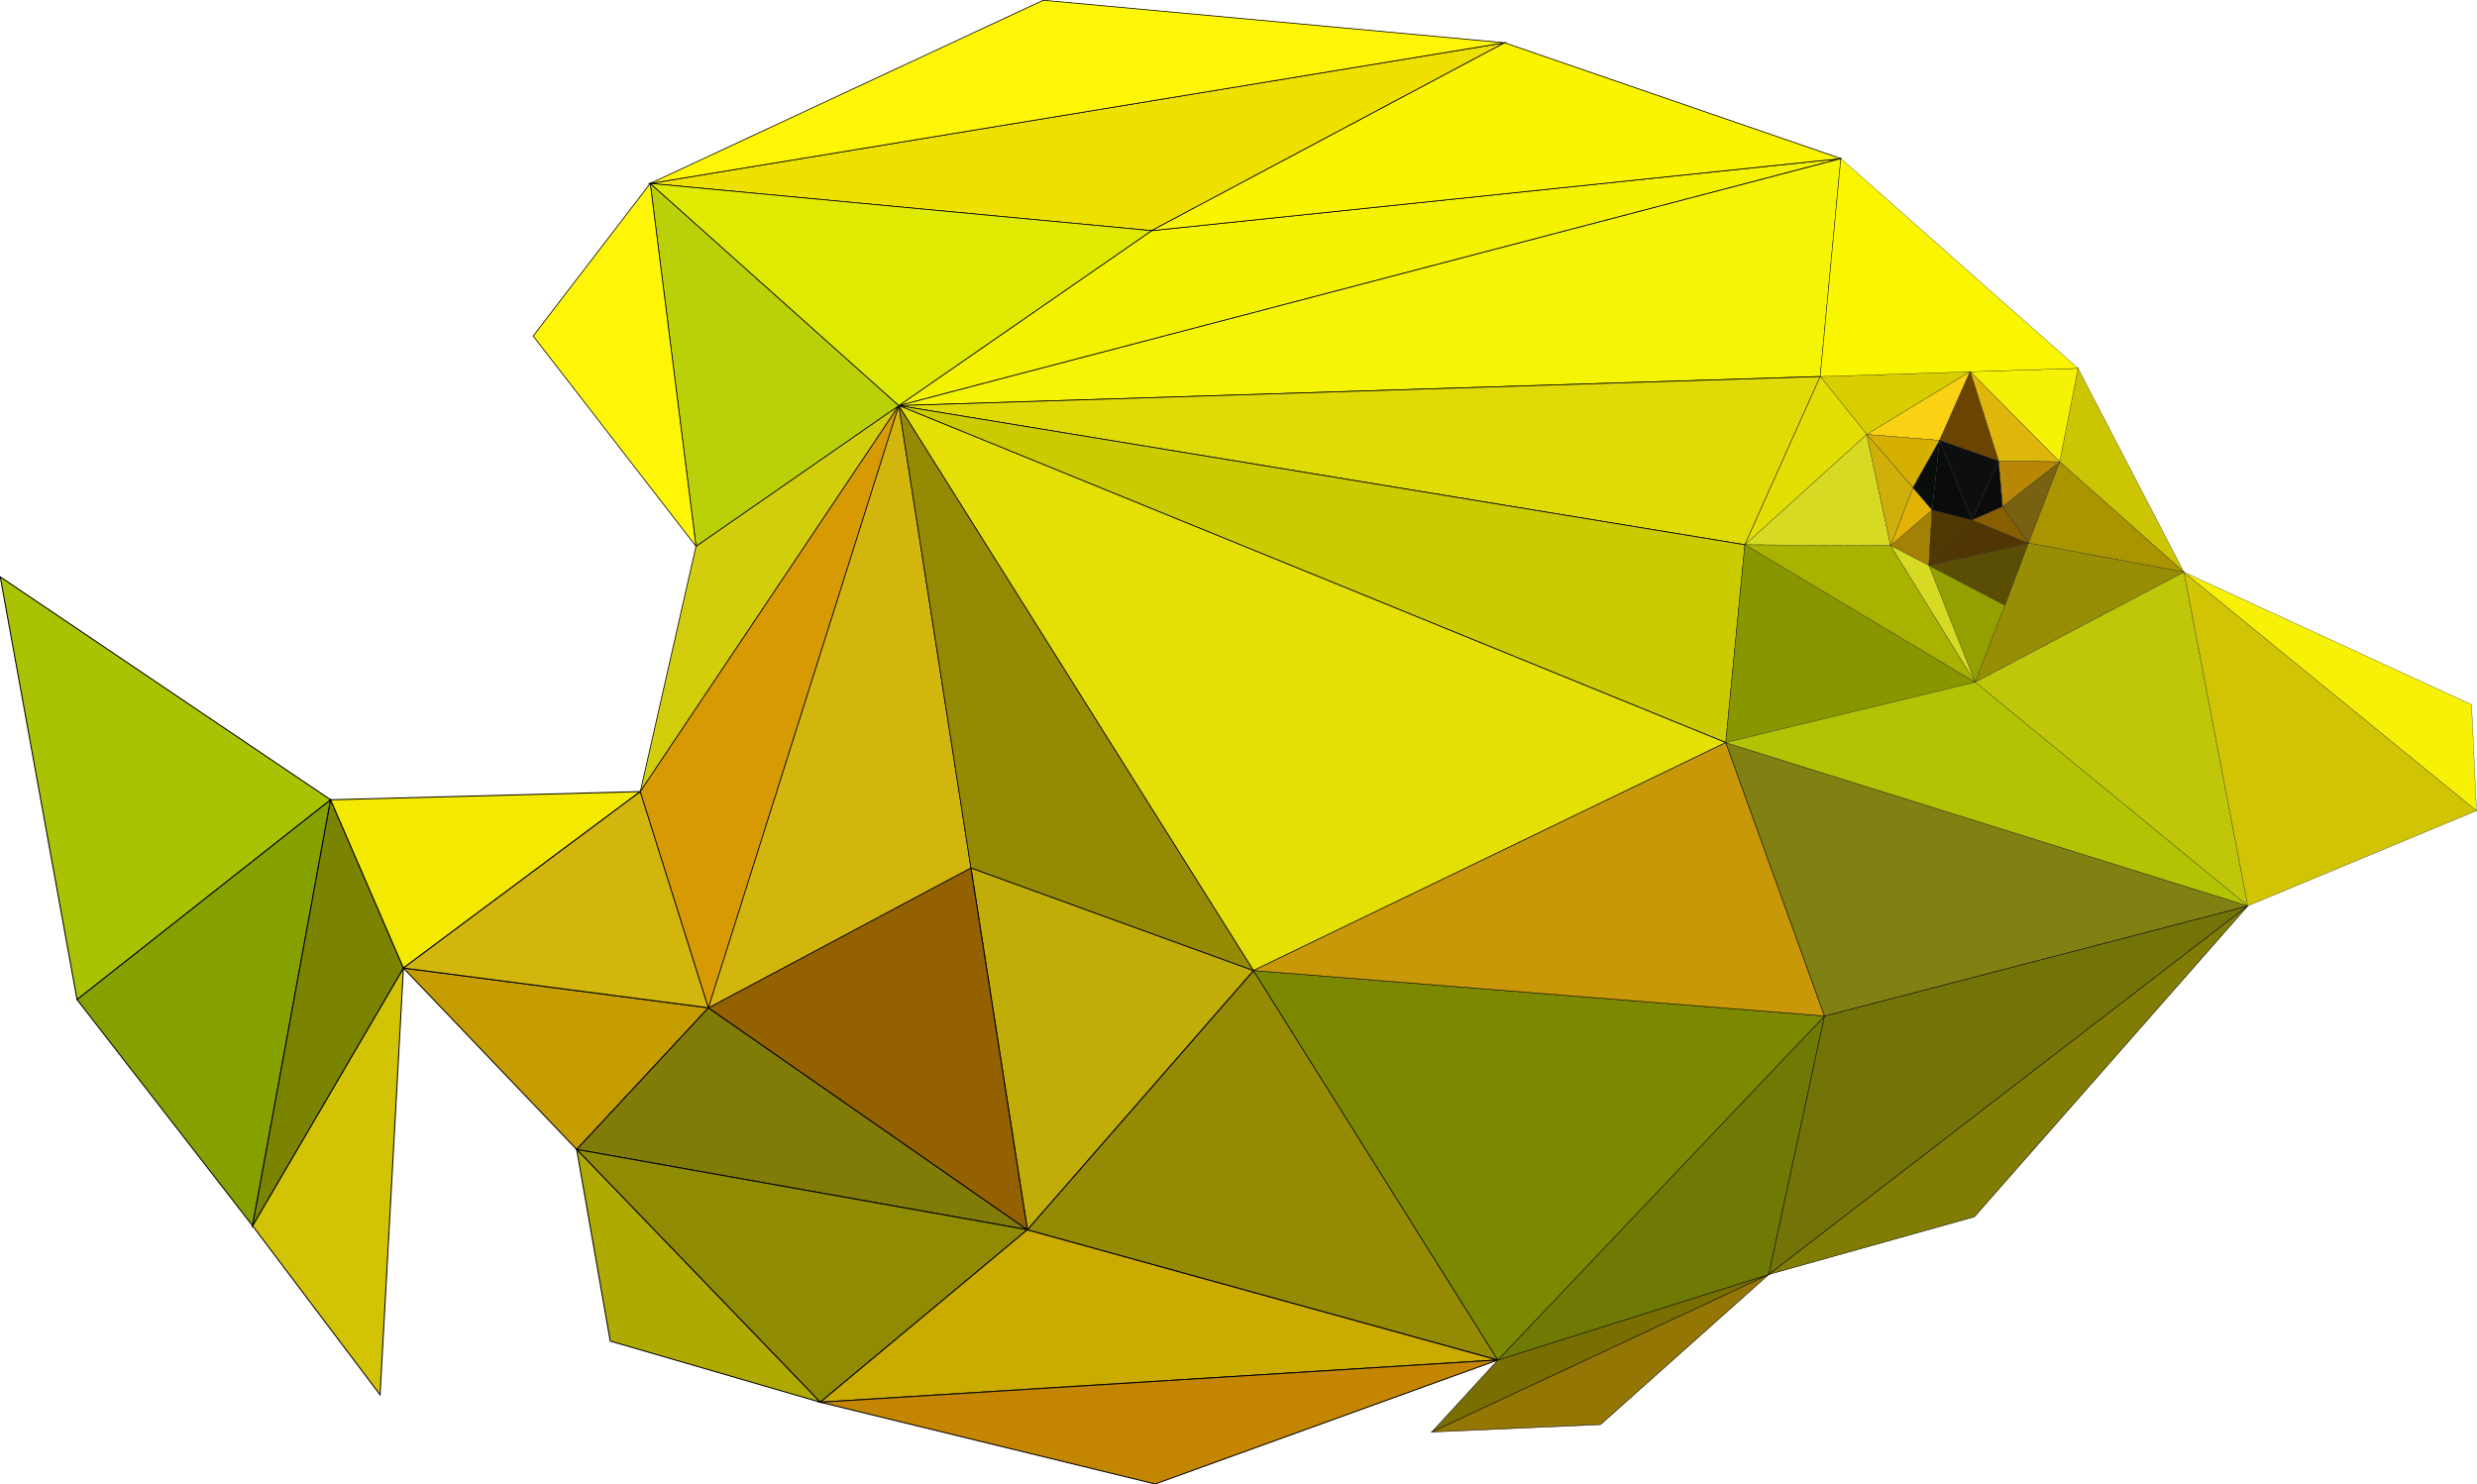
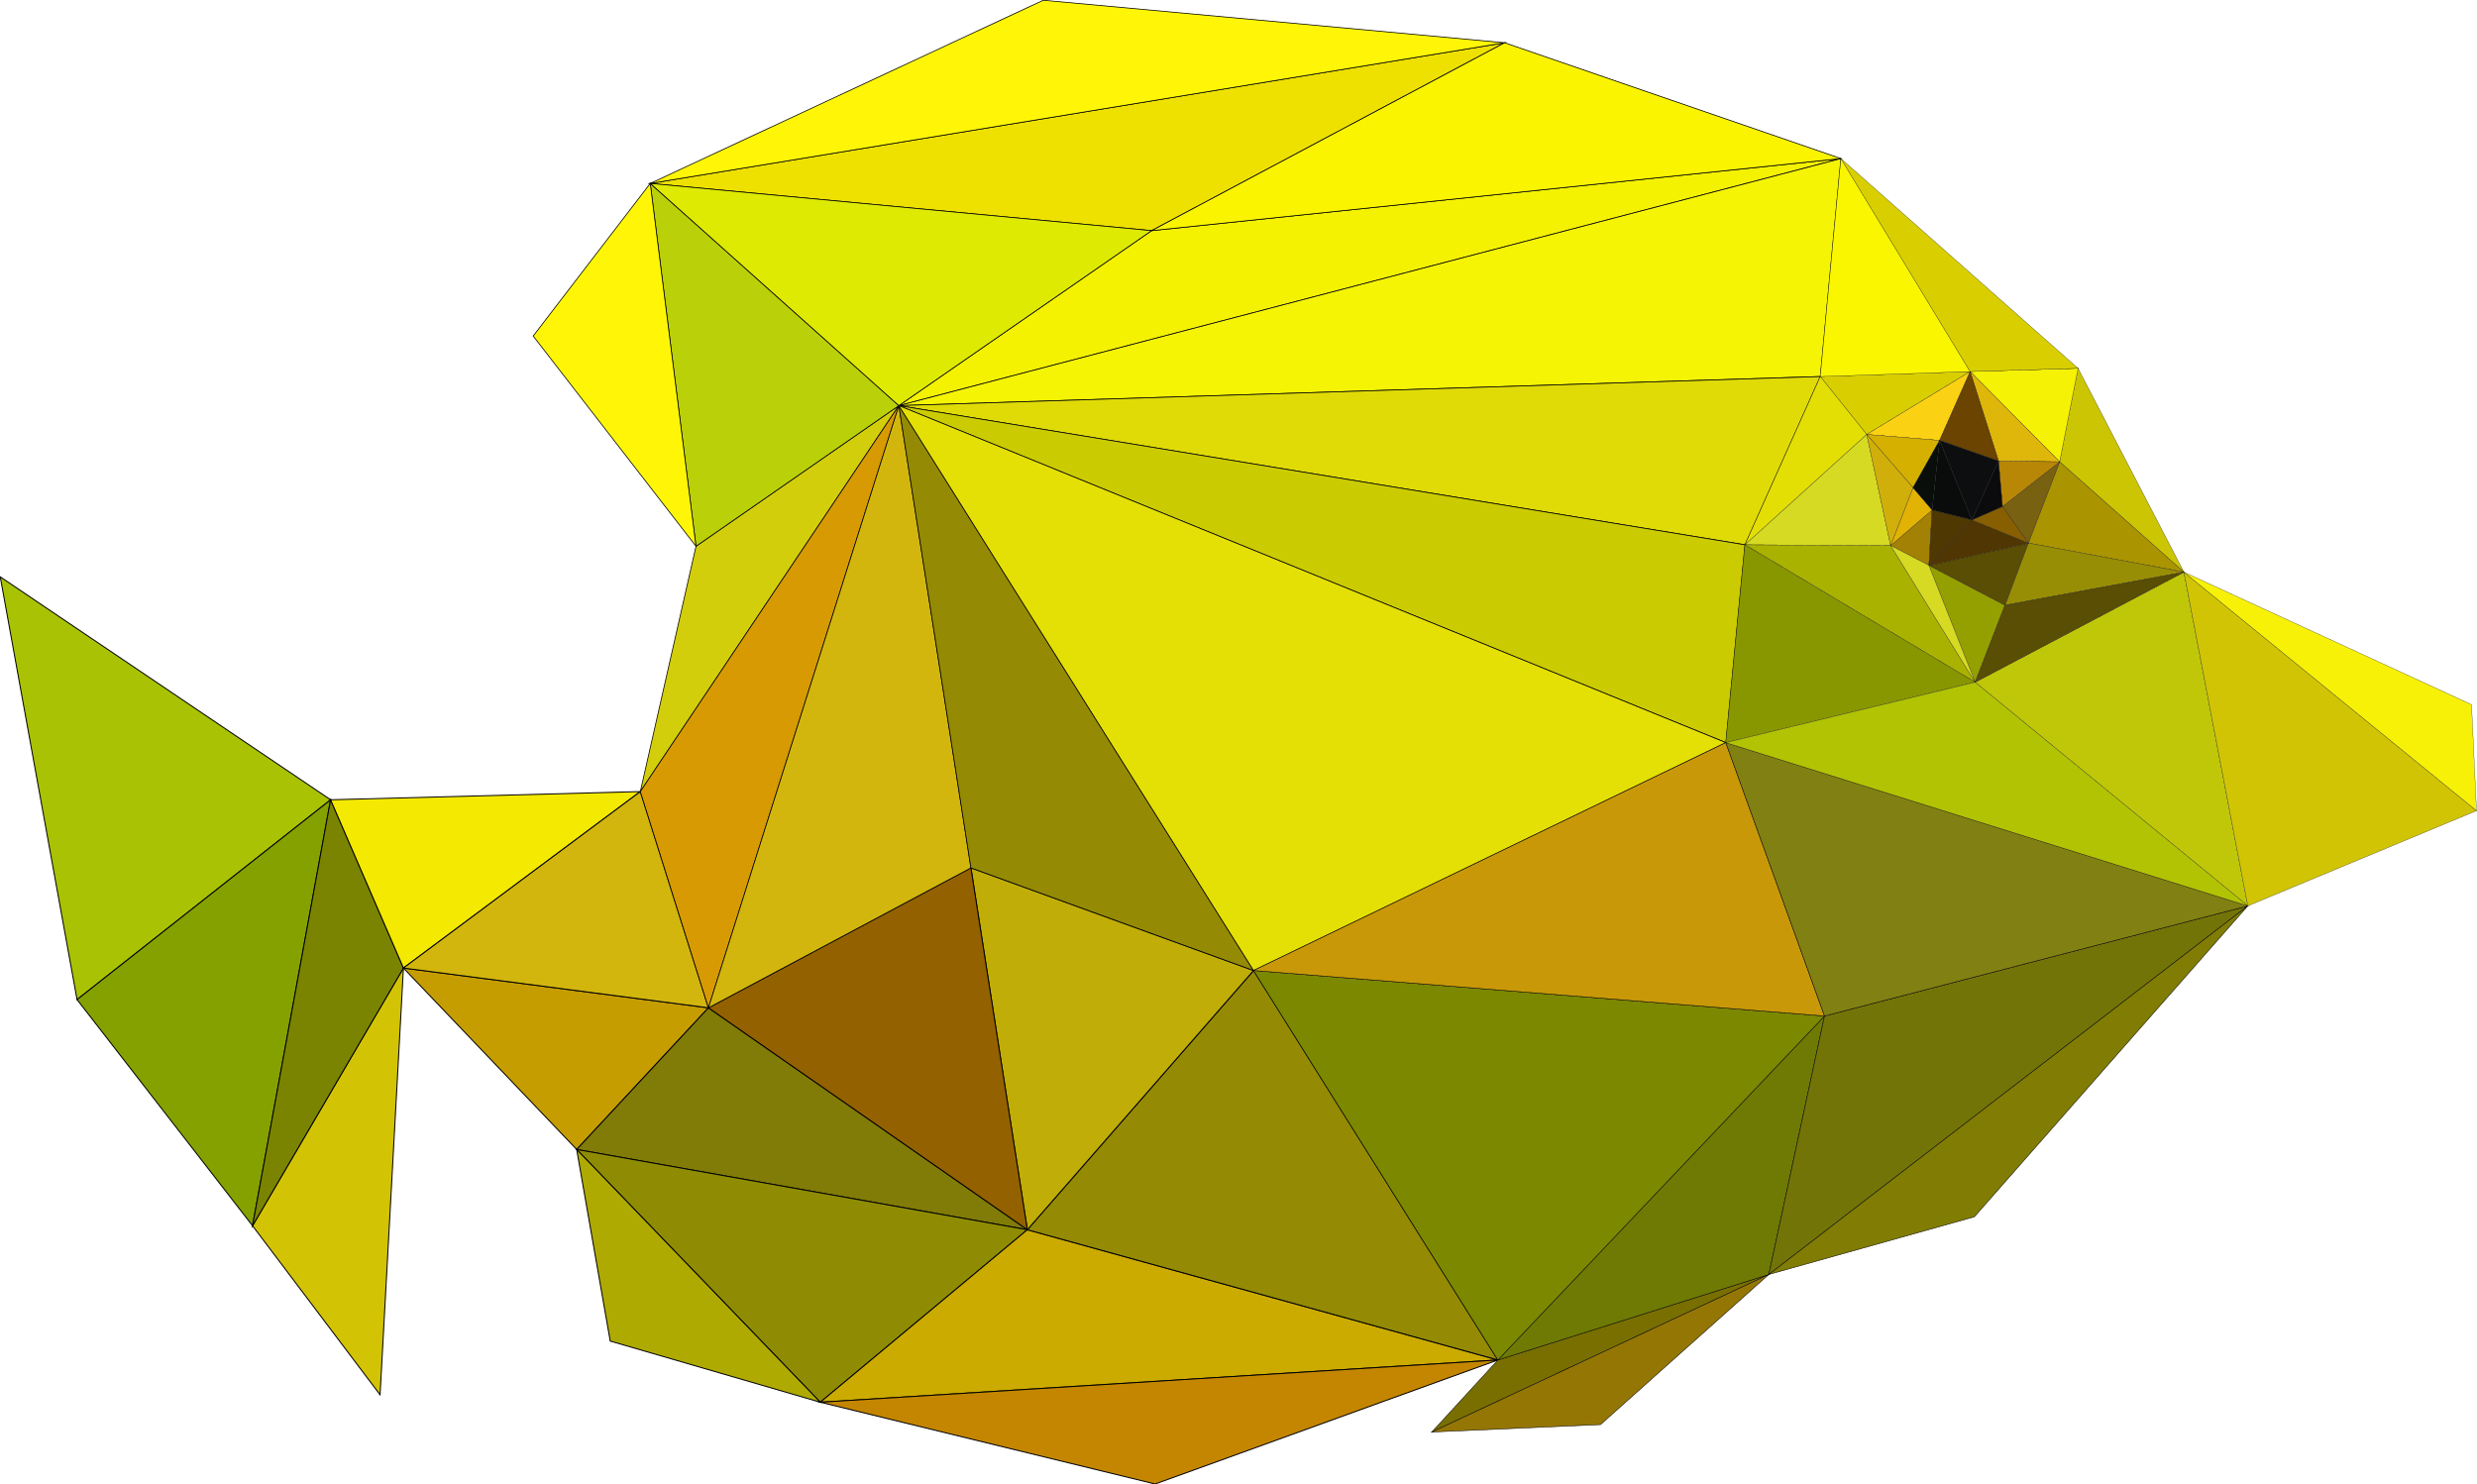
- <svg xmlns="http://www.w3.org/2000/svg" version="1.1" baseProfile="tiny" id="Layer_1" x="0px" y="0px" viewBox="0 0 996.5 597.1" xml:space="preserve">
+ <svg xmlns="http://www.w3.org/2000/svg" version="1.1" id="Layer_1" x="0px" y="0px" viewBox="0 0 996.5 597.1" style="enable-background:new 0 0 996.5 597.1;" xml:space="preserve">
+   <style type="text/css">
+ 	.st0{fill:#A9C204;stroke:#000000;stroke-width:0.4;stroke-miterlimit:10;}
+ 	.st1{fill:#D3C305;stroke:#000000;stroke-width:0.4;stroke-miterlimit:10;}
+ 	.st2{fill:#84A100;stroke:#000000;stroke-width:0.4;stroke-miterlimit:10;}
+ 	.st3{fill:#7A8400;stroke:#000000;stroke-width:0.4;stroke-miterlimit:10;}
+ 	.st4{fill:#C69D01;stroke:#000000;stroke-width:0.4;stroke-miterlimit:10;}
+ 	.st5{fill:#F4E900;stroke:#000000;stroke-width:0.4;stroke-miterlimit:10;}
+ 	.st6{fill:#817B08;stroke:#000000;stroke-width:0.4;stroke-miterlimit:10;}
+ 	.st7{fill:#8F8C04;stroke:#000000;stroke-width:0.4;stroke-miterlimit:10;}
+ 	.st8{fill:#CBAB00;stroke:#000000;stroke-width:0.4;stroke-miterlimit:10;}
+ 	.st9{fill:#C48600;stroke:#000000;stroke-width:0.4;stroke-miterlimit:10;}
+ 	.st10{fill:#948A04;stroke:#000000;stroke-width:0.4;stroke-miterlimit:10;}
+ 	.st11{fill:#C0AD07;stroke:#000000;stroke-width:0.4;stroke-miterlimit:10;}
+ 	.st12{fill:#946100;stroke:#000000;stroke-width:0.4;stroke-miterlimit:10;}
+ 	.st13{fill:#AFAA01;stroke:#000000;stroke-width:0.4;stroke-miterlimit:10;}
+ 	.st14{fill:#D2B60E;stroke:#000000;stroke-width:0.4;stroke-miterlimit:10;}
+ 	.st15{fill:#D3CE0C;stroke:#000000;stroke-width:0.3;stroke-miterlimit:10;}
+ 	.st16{fill:#EEE100;stroke:#000000;stroke-width:0.3;stroke-miterlimit:10;}
+ 	.st17{fill:#D79A02;stroke:#000000;stroke-width:0.3;stroke-miterlimit:10;}
+ 	.st18{fill:#F4F201;stroke:#000000;stroke-width:0.3;stroke-miterlimit:10;}
+ 	.st19{fill:#D2B60E;stroke:#000000;stroke-width:0.3;stroke-miterlimit:10;}
+ 	.st20{fill:#F5F405;stroke:#000000;stroke-width:0.3;stroke-miterlimit:10;}
+ 	.st21{fill:#948A04;stroke:#000000;stroke-width:0.3;stroke-miterlimit:10;}
+ 	.st22{fill:#E0DB06;stroke:#000000;stroke-width:0.3;stroke-miterlimit:10;}
+ 	.st23{fill:#CBCB01;stroke:#000000;stroke-width:0.3;stroke-miterlimit:10;}
+ 	.st24{fill:#E4DF05;stroke:#000000;stroke-width:0.3;stroke-miterlimit:10;}
+ 	.st25{fill:#BAD008;stroke:#000000;stroke-width:0.3;stroke-miterlimit:10;}
+ 	.st26{fill:#DFEA02;stroke:#000000;stroke-width:0.3;stroke-miterlimit:10;}
+ 	.st27{fill:#FFF607;stroke:#000000;stroke-width:0.3;stroke-miterlimit:10;}
+ 	.st28{fill:#FAF400;stroke:#000000;stroke-width:0.3;stroke-miterlimit:10;}
+ 	.st29{fill:#796F00;stroke:#000000;stroke-width:0.2;stroke-miterlimit:10;}
+ 	.st30{fill:#6E7A03;stroke:#000000;stroke-width:0.2;stroke-miterlimit:10;}
+ 	.st31{fill:#7B8800;stroke:#000000;stroke-width:0.2;stroke-miterlimit:10;}
+ 	.st32{fill:#737407;stroke:#000000;stroke-width:0.2;stroke-miterlimit:10;}
+ 	.st33{fill:#C99808;stroke:#000000;stroke-width:0.2;stroke-miterlimit:10;}
+ 	.st34{fill:#818013;stroke:#000000;stroke-width:0.2;stroke-miterlimit:10;}
+ 	.st35{fill:#807C04;stroke:#000000;stroke-width:0.2;stroke-miterlimit:10;}
+ 	.st36{fill:#947605;stroke:#000000;stroke-width:0.2;stroke-miterlimit:10;}
+ 	.st37{fill:none;stroke:#000000;stroke-width:0.1;stroke-miterlimit:10;}
+ 	.st38{fill:#CCC503;stroke:#000000;stroke-width:0.1;stroke-miterlimit:10;}
+ 	.st39{fill:#AA9400;stroke:#000000;stroke-width:0.1;stroke-miterlimit:10;}
+ 	.st40{fill:#F6F205;stroke:#000000;stroke-width:0.1;stroke-miterlimit:10;}
+ 	.st41{fill:#D9CF00;stroke:#000000;stroke-width:0.1;stroke-miterlimit:10;}
+ 	.st42{fill:#E3DE04;stroke:#000000;stroke-width:0.1;stroke-miterlimit:10;}
+ 	.st43{fill:#988E05;stroke:#000000;stroke-width:0.1;stroke-miterlimit:10;}
+ 	.st44{fill:#D6DA22;stroke:#000000;stroke-width:0.1;stroke-miterlimit:10;}
+ 	.st45{fill:#949F00;stroke:#000000;stroke-width:0.1;stroke-miterlimit:10;}
+ 	.st46{fill:#5A4D04;stroke:#000000;stroke-width:0.1;stroke-miterlimit:10;}
+ 	.st47{fill:#AAB200;stroke:#000000;stroke-width:0.1;stroke-miterlimit:10;}
+ 	.st48{fill:#F9F600;stroke:#000000;stroke-width:0.1;stroke-miterlimit:10;}
+ 	.st49{fill:#BFC708;stroke:#000000;stroke-width:0.1;stroke-miterlimit:10;}
+ 	.st50{fill:#889600;stroke:#000000;stroke-width:0.1;stroke-miterlimit:10;}
+ 	.st51{fill:#B2C303;stroke:#000000;stroke-width:0.1;stroke-miterlimit:10;}
+ 	.st52{fill:#D1C405;stroke:#000000;stroke-width:0.1;stroke-miterlimit:10;}
+ 	.st53{fill:#F7F108;stroke:#000000;stroke-width:0.1;stroke-miterlimit:10;}
+ 	.st54{fill:#786111;stroke:#000000;stroke-width:0.1;stroke-miterlimit:10;}
+ 	.st55{fill:#A38105;stroke:#000000;stroke-width:0.1;stroke-miterlimit:10;}
+ 	.st56{fill:#503602;stroke:#000000;stroke-width:0.1;stroke-miterlimit:10;}
+ 	.st57{fill:#503803;stroke:#000000;stroke-width:0.1;stroke-miterlimit:10;}
+ 	.st58{fill:#875E00;stroke:#000000;stroke-width:0.1;stroke-miterlimit:10;}
+ 	.st59{fill:#FBD113;stroke:#000000;stroke-width:0.1;stroke-miterlimit:10;}
+ 	.st60{fill:#DFB70B;stroke:#000000;stroke-width:0.1;stroke-miterlimit:10;}
+ 	.st61{fill:#6A4400;stroke:#000000;stroke-width:0.1;stroke-miterlimit:10;}
+ 	.st62{fill:#D6B000;stroke:#000000;stroke-width:0.1;stroke-miterlimit:10;}
+ 	.st63{fill:#E2B204;stroke:#000000;stroke-width:0.1;stroke-miterlimit:10;}
+ 	.st64{fill:#D0AF0B;stroke:#000000;stroke-width:0.1;stroke-miterlimit:10;}
+ 	.st65{fill:#B88706;stroke:#000000;stroke-width:0.1;stroke-miterlimit:10;}
+ 	.st66{fill:#0A0C0B;stroke:#000000;stroke-width:0.1;stroke-miterlimit:10;}
+ 	.st67{fill:#0B0A0D;stroke:#000000;stroke-width:0.1;stroke-miterlimit:10;}
+ 	.st68{fill:#0C0E0F;stroke:#000000;stroke-width:0.1;stroke-miterlimit:10;}
+ 	.st69{fill:#090E0B;stroke:#000000;stroke-width:0.1;stroke-miterlimit:10;}
+ </style>
  <g>
    <g>
-       <polygon fill="#A9C204" stroke="#000000" stroke-width="0.4" stroke-miterlimit="10" points="0.1,232.1 31,402.2 133,321.8   " />
-       <polygon fill="#D3C305" stroke="#000000" stroke-width="0.4" stroke-miterlimit="10" points="152.9,561.2 162.3,389.5     101.6,493.2   " />
-       <polygon fill="#84A100" stroke="#000000" stroke-width="0.4" stroke-miterlimit="10" points="31,402.2 101.6,493.2 133,321.8       " />
-       <polygon fill="#7A8400" stroke="#000000" stroke-width="0.4" stroke-miterlimit="10" points="101.6,493.2 162.3,389.5 133,321.8       " />
-       <polygon fill="#C69D01" stroke="#000000" stroke-width="0.4" stroke-miterlimit="10" points="232,462.5 285,405.5 162.3,389.5       " />
-       <polygon fill="#F4E900" stroke="#000000" stroke-width="0.4" stroke-miterlimit="10" points="257.6,318.5 133,321.8 162.3,389.5       " />
-       <polygon fill="#817B08" stroke="#000000" stroke-width="0.4" stroke-miterlimit="10" points="285,405.5 232,462.5 413.3,494.8       " />
-       <polygon fill="#8F8C04" stroke="#000000" stroke-width="0.4" stroke-miterlimit="10" points="232,462.5 330,564.2 413.3,494.8       " />
-       <polygon fill="#CBAB00" stroke="#000000" stroke-width="0.4" stroke-miterlimit="10" points="330,564.2 602.6,547.2 413.3,494.8       " />
-       <polygon fill="#C48600" stroke="#000000" stroke-width="0.4" stroke-miterlimit="10" points="464.7,597.1 602.6,547.2 330,564.2       " />
-       <polygon fill="#948A04" stroke="#000000" stroke-width="0.4" stroke-miterlimit="10" points="413.3,494.8 602.6,547.2     504.3,390.5   " />
-       <polygon fill="#C0AD07" stroke="#000000" stroke-width="0.4" stroke-miterlimit="10" points="413.3,494.8 504.3,390.5     390.6,349.2   " />
-       <polygon fill="#946100" stroke="#000000" stroke-width="0.4" stroke-miterlimit="10" points="390.6,349.2 285,405.5 413.3,494.8       " />
-       <polygon fill="#AFAA01" stroke="#000000" stroke-width="0.4" stroke-miterlimit="10" points="245.5,539.6 330,564.2 232,462.5       " />
-       <polygon fill="#D2B60E" stroke="#000000" stroke-width="0.4" stroke-miterlimit="10" points="257.6,318.5 162.3,389.5 285,405.5       " />
+       <polygon class="st0" points="0.1,232.1 31,402.2 133,321.8   " />
+       <polygon class="st1" points="152.9,561.2 162.3,389.5 101.6,493.2   " />
+       <polygon class="st2" points="31,402.2 101.6,493.2 133,321.8   " />
+       <polygon class="st3" points="101.6,493.2 162.3,389.5 133,321.8   " />
+       <polygon class="st4" points="232,462.5 285,405.5 162.3,389.5   " />
+       <polygon class="st5" points="257.6,318.5 133,321.8 162.3,389.5   " />
+       <polygon class="st6" points="285,405.5 232,462.5 413.3,494.8   " />
+       <polygon class="st7" points="232,462.5 330,564.2 413.3,494.8   " />
+       <polygon class="st8" points="330,564.2 602.6,547.2 413.3,494.8   " />
+       <polygon class="st9" points="464.7,597.1 602.6,547.2 330,564.2   " />
+       <polygon class="st10" points="413.3,494.8 602.6,547.2 504.3,390.5   " />
+       <polygon class="st11" points="413.3,494.8 504.3,390.5 390.6,349.2   " />
+       <polygon class="st12" points="390.6,349.2 285,405.5 413.3,494.8   " />
+       <polygon class="st13" points="245.5,539.6 330,564.2 232,462.5   " />
+       <polygon class="st14" points="257.6,318.5 162.3,389.5 285,405.5   " />
    </g>
    <g>
-       <polygon fill="#D3CE0C" stroke="#000000" stroke-width="0.3" stroke-miterlimit="10" points="361.6,163.2 280,219.8 257.6,318.5       " />
-       <polygon fill="#EEE100" stroke="#000000" stroke-width="0.3" stroke-miterlimit="10" points="605.3,17.2 261.6,73.8 463.3,92.8       " />
-       <polygon fill="#D79A02" stroke="#000000" stroke-width="0.3" stroke-miterlimit="10" points="257.6,318.5 285,405.5 361.6,163.2       " />
-       <polygon fill="#F4F201" stroke="#000000" stroke-width="0.3" stroke-miterlimit="10" points="361.6,163.2 740.6,63.8 463.3,92.8       " />
-       <polygon fill="#D2B60E" stroke="#000000" stroke-width="0.3" stroke-miterlimit="10" points="361.6,163.2 285,405.5 390.6,349.2       " />
-       <polygon fill="#F5F405" stroke="#000000" stroke-width="0.3" stroke-miterlimit="10" points="732.3,151.5 740.6,63.8 361.6,163.2       " />
-       <polygon fill="#948A04" stroke="#000000" stroke-width="0.3" stroke-miterlimit="10" points="390.6,349.2 390.6,349.2     504.3,390.5 361.6,163.2   " />
-       <polygon fill="#E0DB06" stroke="#000000" stroke-width="0.3" stroke-miterlimit="10" points="732.3,151.5 361.6,163.2 702,219.2       " />
-       <polygon fill="#CBCB01" stroke="#000000" stroke-width="0.3" stroke-miterlimit="10" points="361.6,163.2 694.3,298.8 702,219.2       " />
-       <polygon fill="#E4DF05" stroke="#000000" stroke-width="0.3" stroke-miterlimit="10" points="504.3,390.5 694.3,298.8     361.6,163.2   " />
-       <polygon fill="#BAD008" stroke="#000000" stroke-width="0.3" stroke-miterlimit="10" points="261.6,73.8 280,219.8 361.6,163.2       " />
-       <polygon fill="#DFEA02" stroke="#000000" stroke-width="0.3" stroke-miterlimit="10" points="463.3,92.8 261.6,73.8 361.6,163.2       " />
-       <polygon fill="#FFF607" stroke="#000000" stroke-width="0.3" stroke-miterlimit="10" points="419.7,0.1 261.6,73.8 605.3,17.2       " />
-       <polygon fill="#FFF607" stroke="#000000" stroke-width="0.3" stroke-miterlimit="10" points="214.5,135.2 280,219.8 261.6,73.8       " />
-       <polygon fill="#FAF400" stroke="#000000" stroke-width="0.3" stroke-miterlimit="10" points="740.6,63.8 605.3,17.2 463.3,92.8       " />
+       <polygon class="st15" points="361.6,163.2 280,219.8 257.6,318.5   " />
+       <polygon class="st16" points="605.3,17.2 261.6,73.8 463.3,92.8   " />
+       <polygon class="st17" points="257.6,318.5 285,405.5 361.6,163.2   " />
+       <polygon class="st18" points="361.6,163.2 740.6,63.8 463.3,92.8   " />
+       <polygon class="st19" points="361.6,163.2 285,405.5 390.6,349.2   " />
+       <polygon class="st20" points="732.3,151.5 740.6,63.8 361.6,163.2   " />
+       <polygon class="st21" points="390.6,349.2 390.6,349.2 504.3,390.5 361.6,163.2   " />
+       <polygon class="st22" points="732.3,151.5 361.6,163.2 702,219.2   " />
+       <polygon class="st23" points="361.6,163.2 694.3,298.8 702,219.2   " />
+       <polygon class="st24" points="504.3,390.5 694.3,298.8 361.6,163.2   " />
+       <polygon class="st25" points="261.6,73.8 280,219.8 361.6,163.2   " />
+       <polygon class="st26" points="463.3,92.8 261.6,73.8 361.6,163.2   " />
+       <polygon class="st27" points="419.7,0.1 261.6,73.8 605.3,17.2   " />
+       <polygon class="st27" points="214.5,135.2 280,219.8 261.6,73.8   " />
+       <polygon class="st28" points="740.6,63.8 605.3,17.2 463.3,92.8   " />
    </g>
    <g>
-       <polygon fill="#796F00" stroke="#000000" stroke-width="0.2" stroke-miterlimit="10" points="576,576.2 711.6,512.8 602.6,547.2       " />
-       <polygon fill="#6E7A03" stroke="#000000" stroke-width="0.2" stroke-miterlimit="10" points="602.6,547.2 711.6,512.8 734,408.8       " />
-       <polygon fill="#7B8800" stroke="#000000" stroke-width="0.2" stroke-miterlimit="10" points="504.3,390.5 602.6,547.2 734,408.8       " />
-       <polygon fill="#737407" stroke="#000000" stroke-width="0.2" stroke-miterlimit="10" points="711.6,512.8 904.3,364.5 734,408.8       " />
-       <polygon fill="#C99808" stroke="#000000" stroke-width="0.2" stroke-miterlimit="10" points="734,408.8 694.3,298.8 504.3,390.5       " />
-       <polygon fill="#818013" stroke="#000000" stroke-width="0.2" stroke-miterlimit="10" points="734,408.8 904.3,364.5 694.3,298.8       " />
-       <polygon fill="#807C04" stroke="#000000" stroke-width="0.2" stroke-miterlimit="10" points="794.3,489.6 904.3,364.5     711.6,512.8   " />
-       <polygon fill="#947605" stroke="#000000" stroke-width="0.2" stroke-miterlimit="10" points="643.9,573.2 711.6,512.8 576,576.2       " />
+       <polygon class="st29" points="576,576.2 711.6,512.8 602.6,547.2   " />
+       <polygon class="st30" points="602.6,547.2 711.6,512.8 734,408.8   " />
+       <polygon class="st31" points="504.3,390.5 602.6,547.2 734,408.8   " />
+       <polygon class="st32" points="711.6,512.8 904.3,364.5 734,408.8   " />
+       <polygon class="st33" points="734,408.8 694.3,298.8 504.3,390.5   " />
+       <polygon class="st34" points="734,408.8 904.3,364.5 694.3,298.8   " />
+       <polygon class="st35" points="794.3,489.6 904.3,364.5 711.6,512.8   " />
+       <polygon class="st36" points="643.9,573.2 711.6,512.8 576,576.2   " />
    </g>
    <g>
-       <line fill="none" stroke="#000000" stroke-width="0.1" stroke-miterlimit="10" x1="836" y1="148.2" x2="732.3" y2="151.5" />
-       <polygon fill="#CCC503" stroke="#000000" stroke-width="0.1" stroke-miterlimit="10" points="878.6,230.2 836,148.2 828.6,185.8       " />
-       <polygon fill="#AA9400" stroke="#000000" stroke-width="0.1" stroke-miterlimit="10" points="816,218.5 878.6,230.2 828.6,185.8       " />
-       <polygon fill="#F6F205" stroke="#000000" stroke-width="0.1" stroke-miterlimit="10" points="828.6,185.8 836,148.2 792.6,149.5       " />
-       <polygon fill="#D9CF00" stroke="#000000" stroke-width="0.1" stroke-miterlimit="10" points="792.6,149.5 732.3,151.5 751,174.8       " />
-       <polygon fill="#E3DE04" stroke="#000000" stroke-width="0.1" stroke-miterlimit="10" points="751,174.8 732.3,151.5 702,219.2       " />
-       <path fill="#988E05" stroke="#000000" stroke-width="0.1" stroke-miterlimit="10" d="M806.6,243.5L806.6,243.5L806.6,243.5z" />
-       <polygon fill="#988E05" stroke="#000000" stroke-width="0.1" stroke-miterlimit="10" points="806.6,243.5 794.6,274.5     878.6,230.2 816,218.5   " />
-       <polygon fill="#D6DA22" stroke="#000000" stroke-width="0.1" stroke-miterlimit="10" points="702,219.2 760.6,219.5 751,174.8       " />
-       <polygon fill="#949F00" stroke="#000000" stroke-width="0.1" stroke-miterlimit="10" points="806.6,243.5 776,227.5 794.6,274.5       " />
-       <polygon fill="#5A4D04" stroke="#000000" stroke-width="0.1" stroke-miterlimit="10" points="806.6,243.5 806.6,243.5 816,218.5     776,227.5   " />
-       <polygon fill="#AAB200" stroke="#000000" stroke-width="0.1" stroke-miterlimit="10" points="702,219.2 794.6,274.5 760.6,219.5       " />
-       <polygon fill="#F9F600" stroke="#000000" stroke-width="0.1" stroke-miterlimit="10" points="836,148.2 740.6,63.8 732.3,151.5       " />
-       <polygon fill="#BFC708" stroke="#000000" stroke-width="0.1" stroke-miterlimit="10" points="794.6,274.5 904.3,364.5     878.6,230.2   " />
-       <polygon fill="#889600" stroke="#000000" stroke-width="0.1" stroke-miterlimit="10" points="694.3,298.8 794.6,274.5 702,219.2       " />
-       <polygon fill="#B2C303" stroke="#000000" stroke-width="0.1" stroke-miterlimit="10" points="694.3,298.8 904.3,364.5     794.6,274.5   " />
-       <polygon fill="#D1C405" stroke="#000000" stroke-width="0.1" stroke-miterlimit="10" points="878.6,230.2 904.3,364.5     996.3,326.2   " />
-       <polygon fill="#F7F108" stroke="#000000" stroke-width="0.1" stroke-miterlimit="10" points="994.3,283.5 878.6,230.2     996.3,326.2   " />
-       <polygon fill="#786111" stroke="#000000" stroke-width="0.1" stroke-miterlimit="10" points="816,218.5 828.6,185.8 805.6,203.8       " />
-       <polygon fill="#A38105" stroke="#000000" stroke-width="0.1" stroke-miterlimit="10" points="777.3,205.2 760.6,219.5 776,227.5       " />
-       <polygon fill="#503602" stroke="#000000" stroke-width="0.1" stroke-miterlimit="10" points="776,227.5 816,218.5 793.3,209.2       " />
-       <polygon fill="#503803" stroke="#000000" stroke-width="0.1" stroke-miterlimit="10" points="776,227.5 793.3,209.2 777.3,205.2       " />
-       <polygon fill="#875E00" stroke="#000000" stroke-width="0.1" stroke-miterlimit="10" points="793.3,209.2 816,218.5 805.6,203.8       " />
-       <polygon fill="#FBD113" stroke="#000000" stroke-width="0.1" stroke-miterlimit="10" points="780.3,177.2 792.6,149.5 751,174.8       " />
-       <polygon fill="#DFB70B" stroke="#000000" stroke-width="0.1" stroke-miterlimit="10" points="828.6,185.8 792.6,149.5 804,185.5       " />
-       <polygon fill="#6A4400" stroke="#000000" stroke-width="0.1" stroke-miterlimit="10" points="804,185.5 792.6,149.5 780.3,177.2       " />
-       <polygon fill="#D6B000" stroke="#000000" stroke-width="0.1" stroke-miterlimit="10" points="780.3,177.2 751,174.8 769.6,196.2       " />
-       <polygon fill="#E2B204" stroke="#000000" stroke-width="0.1" stroke-miterlimit="10" points="769.6,196.2 760.6,219.5     777.3,205.2   " />
-       <polygon fill="#D0AF0B" stroke="#000000" stroke-width="0.1" stroke-miterlimit="10" points="751,174.8 760.6,219.5 769.6,196.2       " />
-       <polygon fill="#B88706" stroke="#000000" stroke-width="0.1" stroke-miterlimit="10" points="805.6,203.8 828.6,185.8 804,185.5       " />
-       <polygon fill="#0A0C0B" stroke="#000000" stroke-width="0.1" stroke-miterlimit="10" points="793.3,209.2 780.3,177.2     777.3,205.2   " />
-       <polygon fill="#0B0A0D" stroke="#000000" stroke-width="0.1" stroke-miterlimit="10" points="805.6,203.8 804,185.5 793.3,209.2       " />
-       <polygon fill="#0C0E0F" stroke="#000000" stroke-width="0.1" stroke-miterlimit="10" points="804,185.5 780.3,177.2 793.3,209.2       " />
-       <polygon fill="#090E0B" stroke="#000000" stroke-width="0.1" stroke-miterlimit="10" points="777.3,205.2 780.3,177.2     769.6,196.2   " />
-       <polygon fill="#D6DA22" stroke="#000000" stroke-width="0.1" stroke-miterlimit="10" points="760.6,219.5 776,227.5 794.6,274.5       " />
+       <line class="st37" x1="836" y1="148.2" x2="732.3" y2="151.5" />
+       <polygon class="st38" points="878.6,230.2 836,148.2 828.6,185.8   " />
+       <polygon class="st39" points="816,218.5 878.6,230.2 828.6,185.8   " />
+       <polygon class="st40" points="828.6,185.8 836,148.2 792.6,149.5   " />
+       <polygon class="st41" points="792.6,149.5 732.3,151.5 751,174.8   " />
+       <polygon class="st42" points="751,174.8 732.3,151.5 702,219.2   " />
+       <path class="st43" d="M806.6,243.5L806.6,243.5L806.6,243.5z" />
+       <polygon class="st43" points="806.6,243.5 806.6,243.5 878.6,230.2 816,218.5   " />
+       <polygon class="st44" points="702,219.2 760.6,219.5 751,174.8   " />
+       <polygon class="st45" points="806.6,243.5 776,227.5 794.6,274.5   " />
+       <polygon class="st46" points="806.6,243.5 806.6,243.5 816,218.5 776,227.5   " />
+       <polygon class="st47" points="702,219.2 794.6,274.5 760.6,219.5   " />
+       <polygon class="st48" points="792.6,149.5 740.6,63.8 732.3,151.5   " />
+       <polygon class="st49" points="794.6,274.5 904.3,364.5 878.6,230.2   " />
+       <polygon class="st50" points="694.3,298.8 794.6,274.5 702,219.2   " />
+       <polygon class="st51" points="694.3,298.8 904.3,364.5 794.6,274.5   " />
+       <polygon class="st52" points="878.6,230.2 904.3,364.5 996.3,326.2   " />
+       <polygon class="st53" points="994.3,283.5 878.6,230.2 996.3,326.2   " />
+       <polygon class="st54" points="816,218.5 828.6,185.8 805.6,203.8   " />
+       <polygon class="st55" points="777.3,205.2 760.6,219.5 776,227.5   " />
+       <polygon class="st56" points="776,227.5 816,218.5 793.3,209.2   " />
+       <polygon class="st57" points="776,227.5 793.3,209.2 777.3,205.2   " />
+       <polygon class="st58" points="793.3,209.2 816,218.5 805.6,203.8   " />
+       <polygon class="st59" points="780.3,177.2 792.6,149.5 751,174.8   " />
+       <polygon class="st60" points="828.6,185.8 792.6,149.5 804,185.5   " />
+       <polygon class="st61" points="804,185.5 792.6,149.5 780.3,177.2   " />
+       <polygon class="st62" points="780.3,177.2 751,174.8 769.6,196.2   " />
+       <polygon class="st63" points="769.6,196.2 760.6,219.5 777.3,205.2   " />
+       <polygon class="st64" points="751,174.8 760.6,219.5 769.6,196.2   " />
+       <polygon class="st65" points="805.6,203.8 828.6,185.8 804,185.5   " />
+       <polygon class="st66" points="793.3,209.2 780.3,177.2 777.3,205.2   " />
+       <polygon class="st67" points="805.6,203.8 804,185.5 793.3,209.2   " />
+       <polygon class="st68" points="804,185.5 780.3,177.2 793.3,209.2   " />
+       <polygon class="st69" points="777.3,205.2 780.3,177.2 769.6,196.2   " />
+       <polygon class="st44" points="760.6,219.5 776,227.5 794.6,274.5   " />
    </g>
  </g>
+   <polygon class="st41" points="740.6,63.8 792.6,149.5 836,148.2 " />
+   <polygon class="st46" points="806.6,243.5 878.6,230.2 794.6,274.5 " />
</svg>
